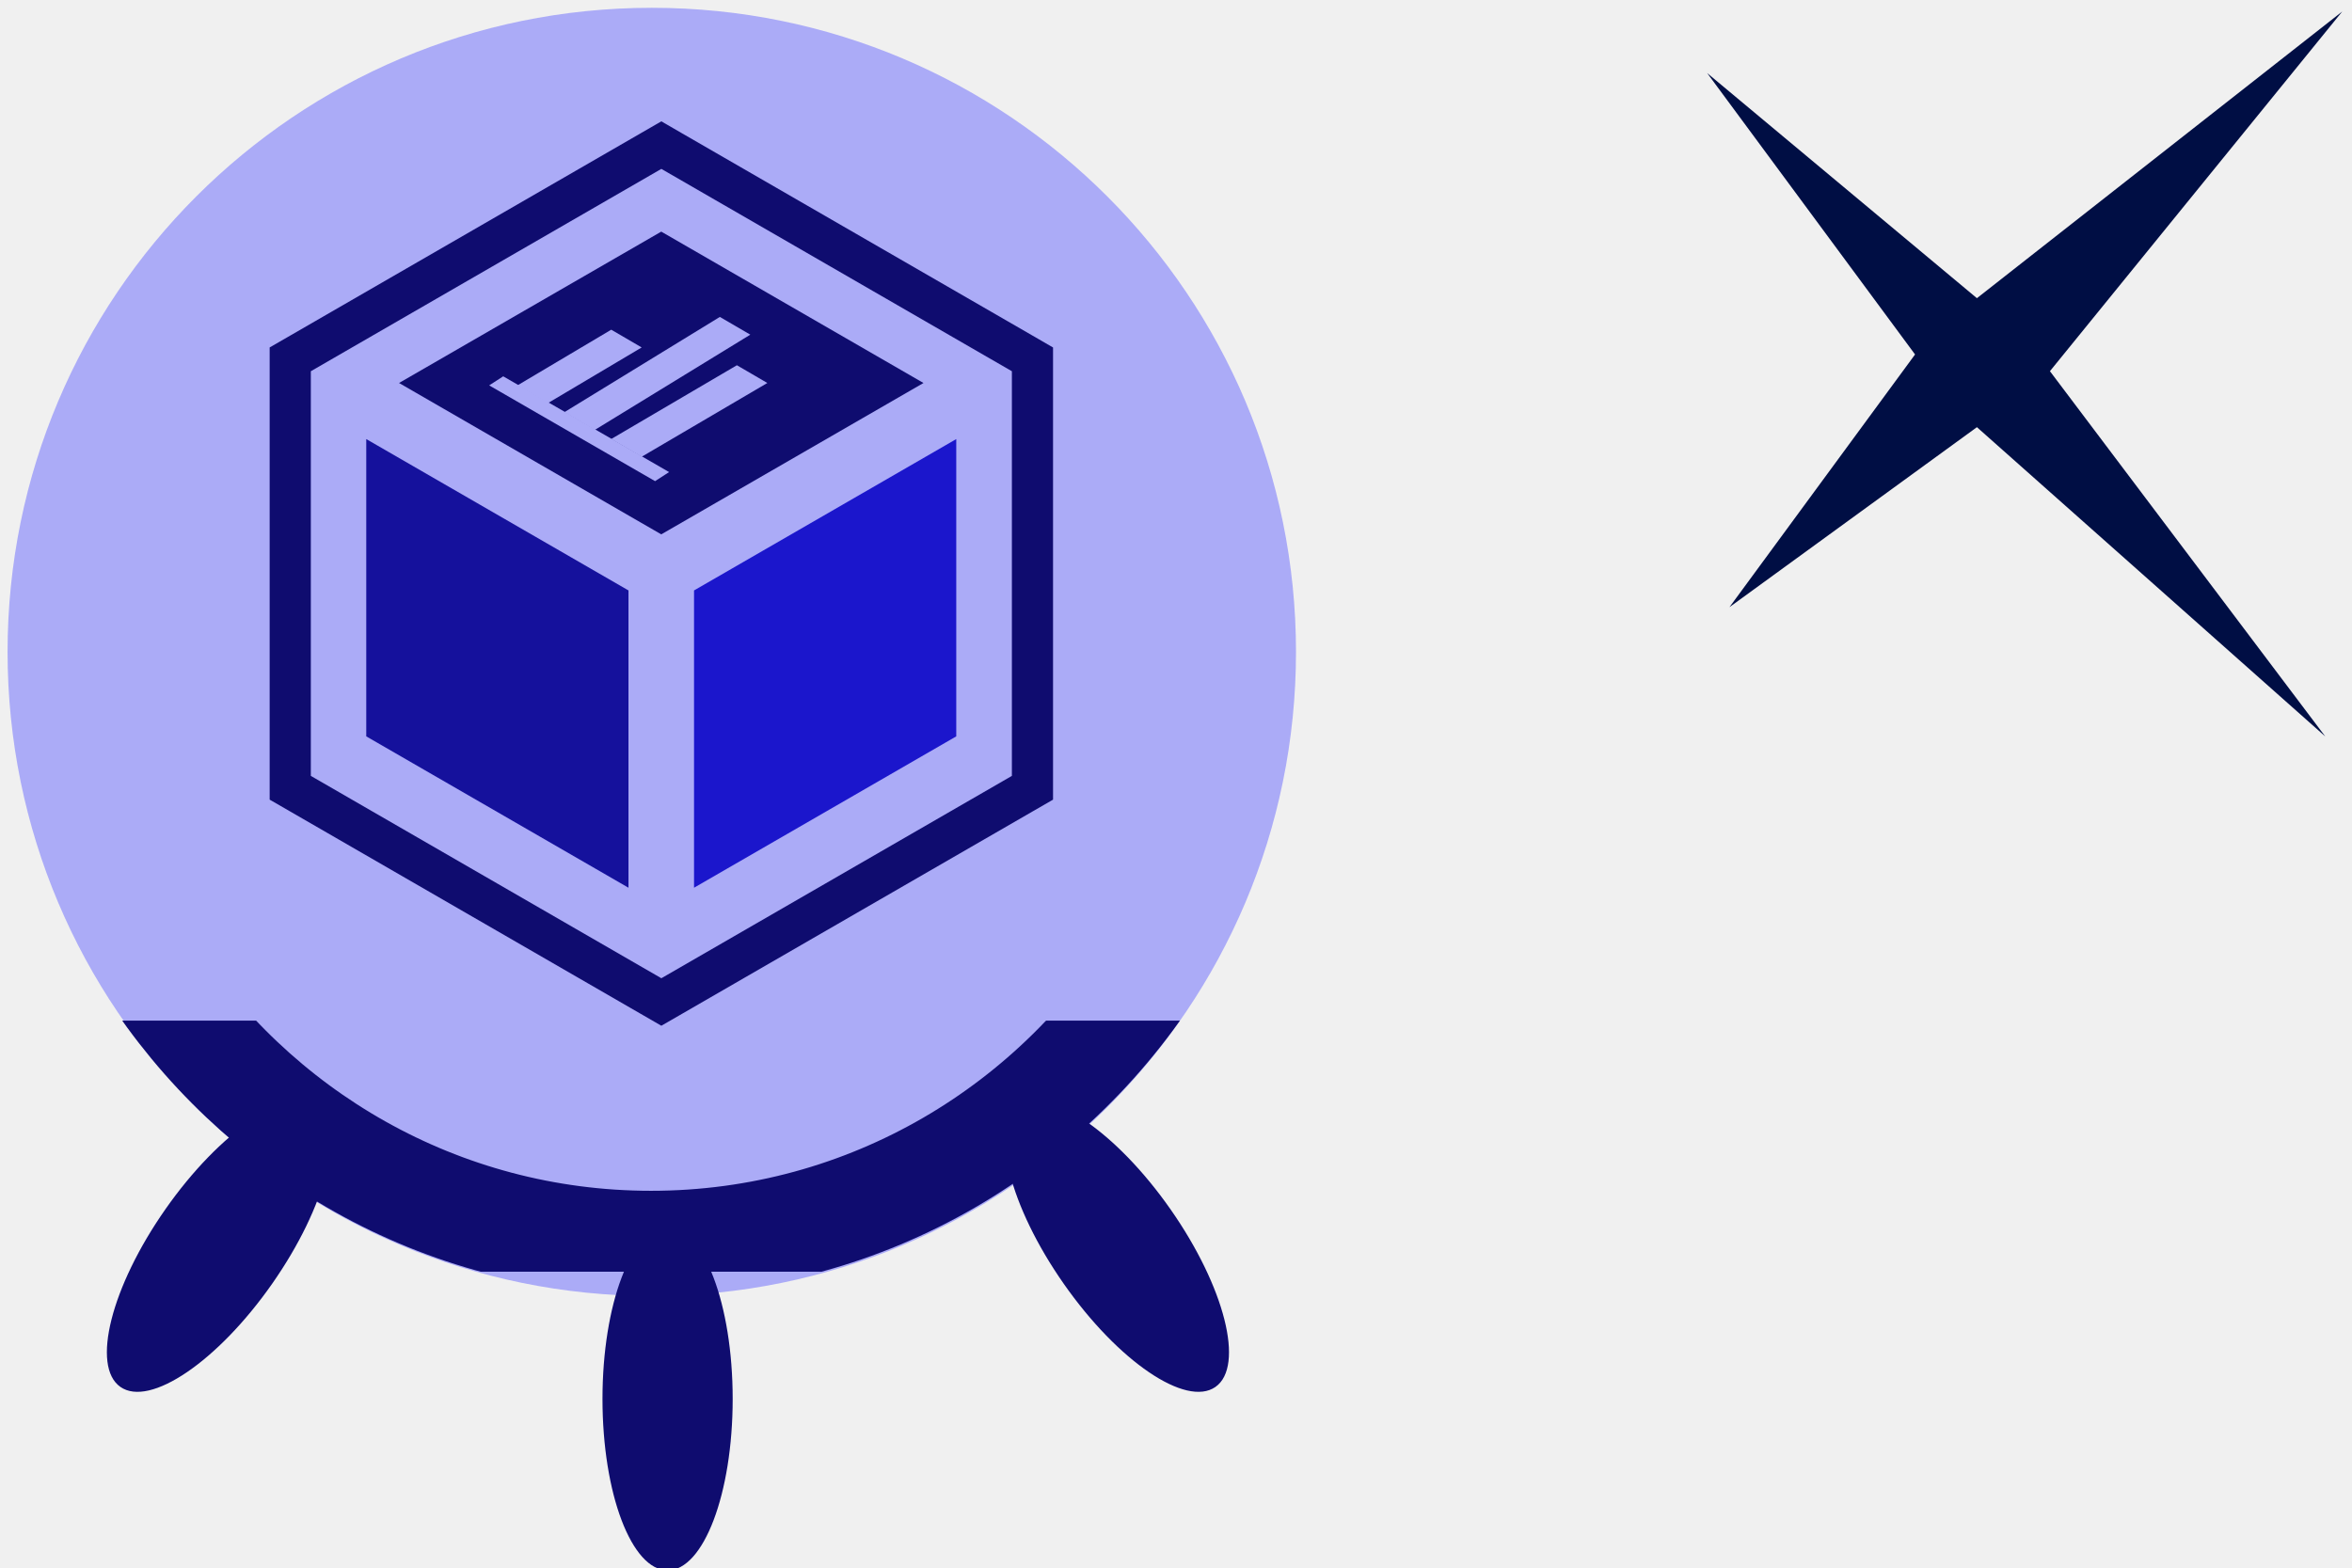
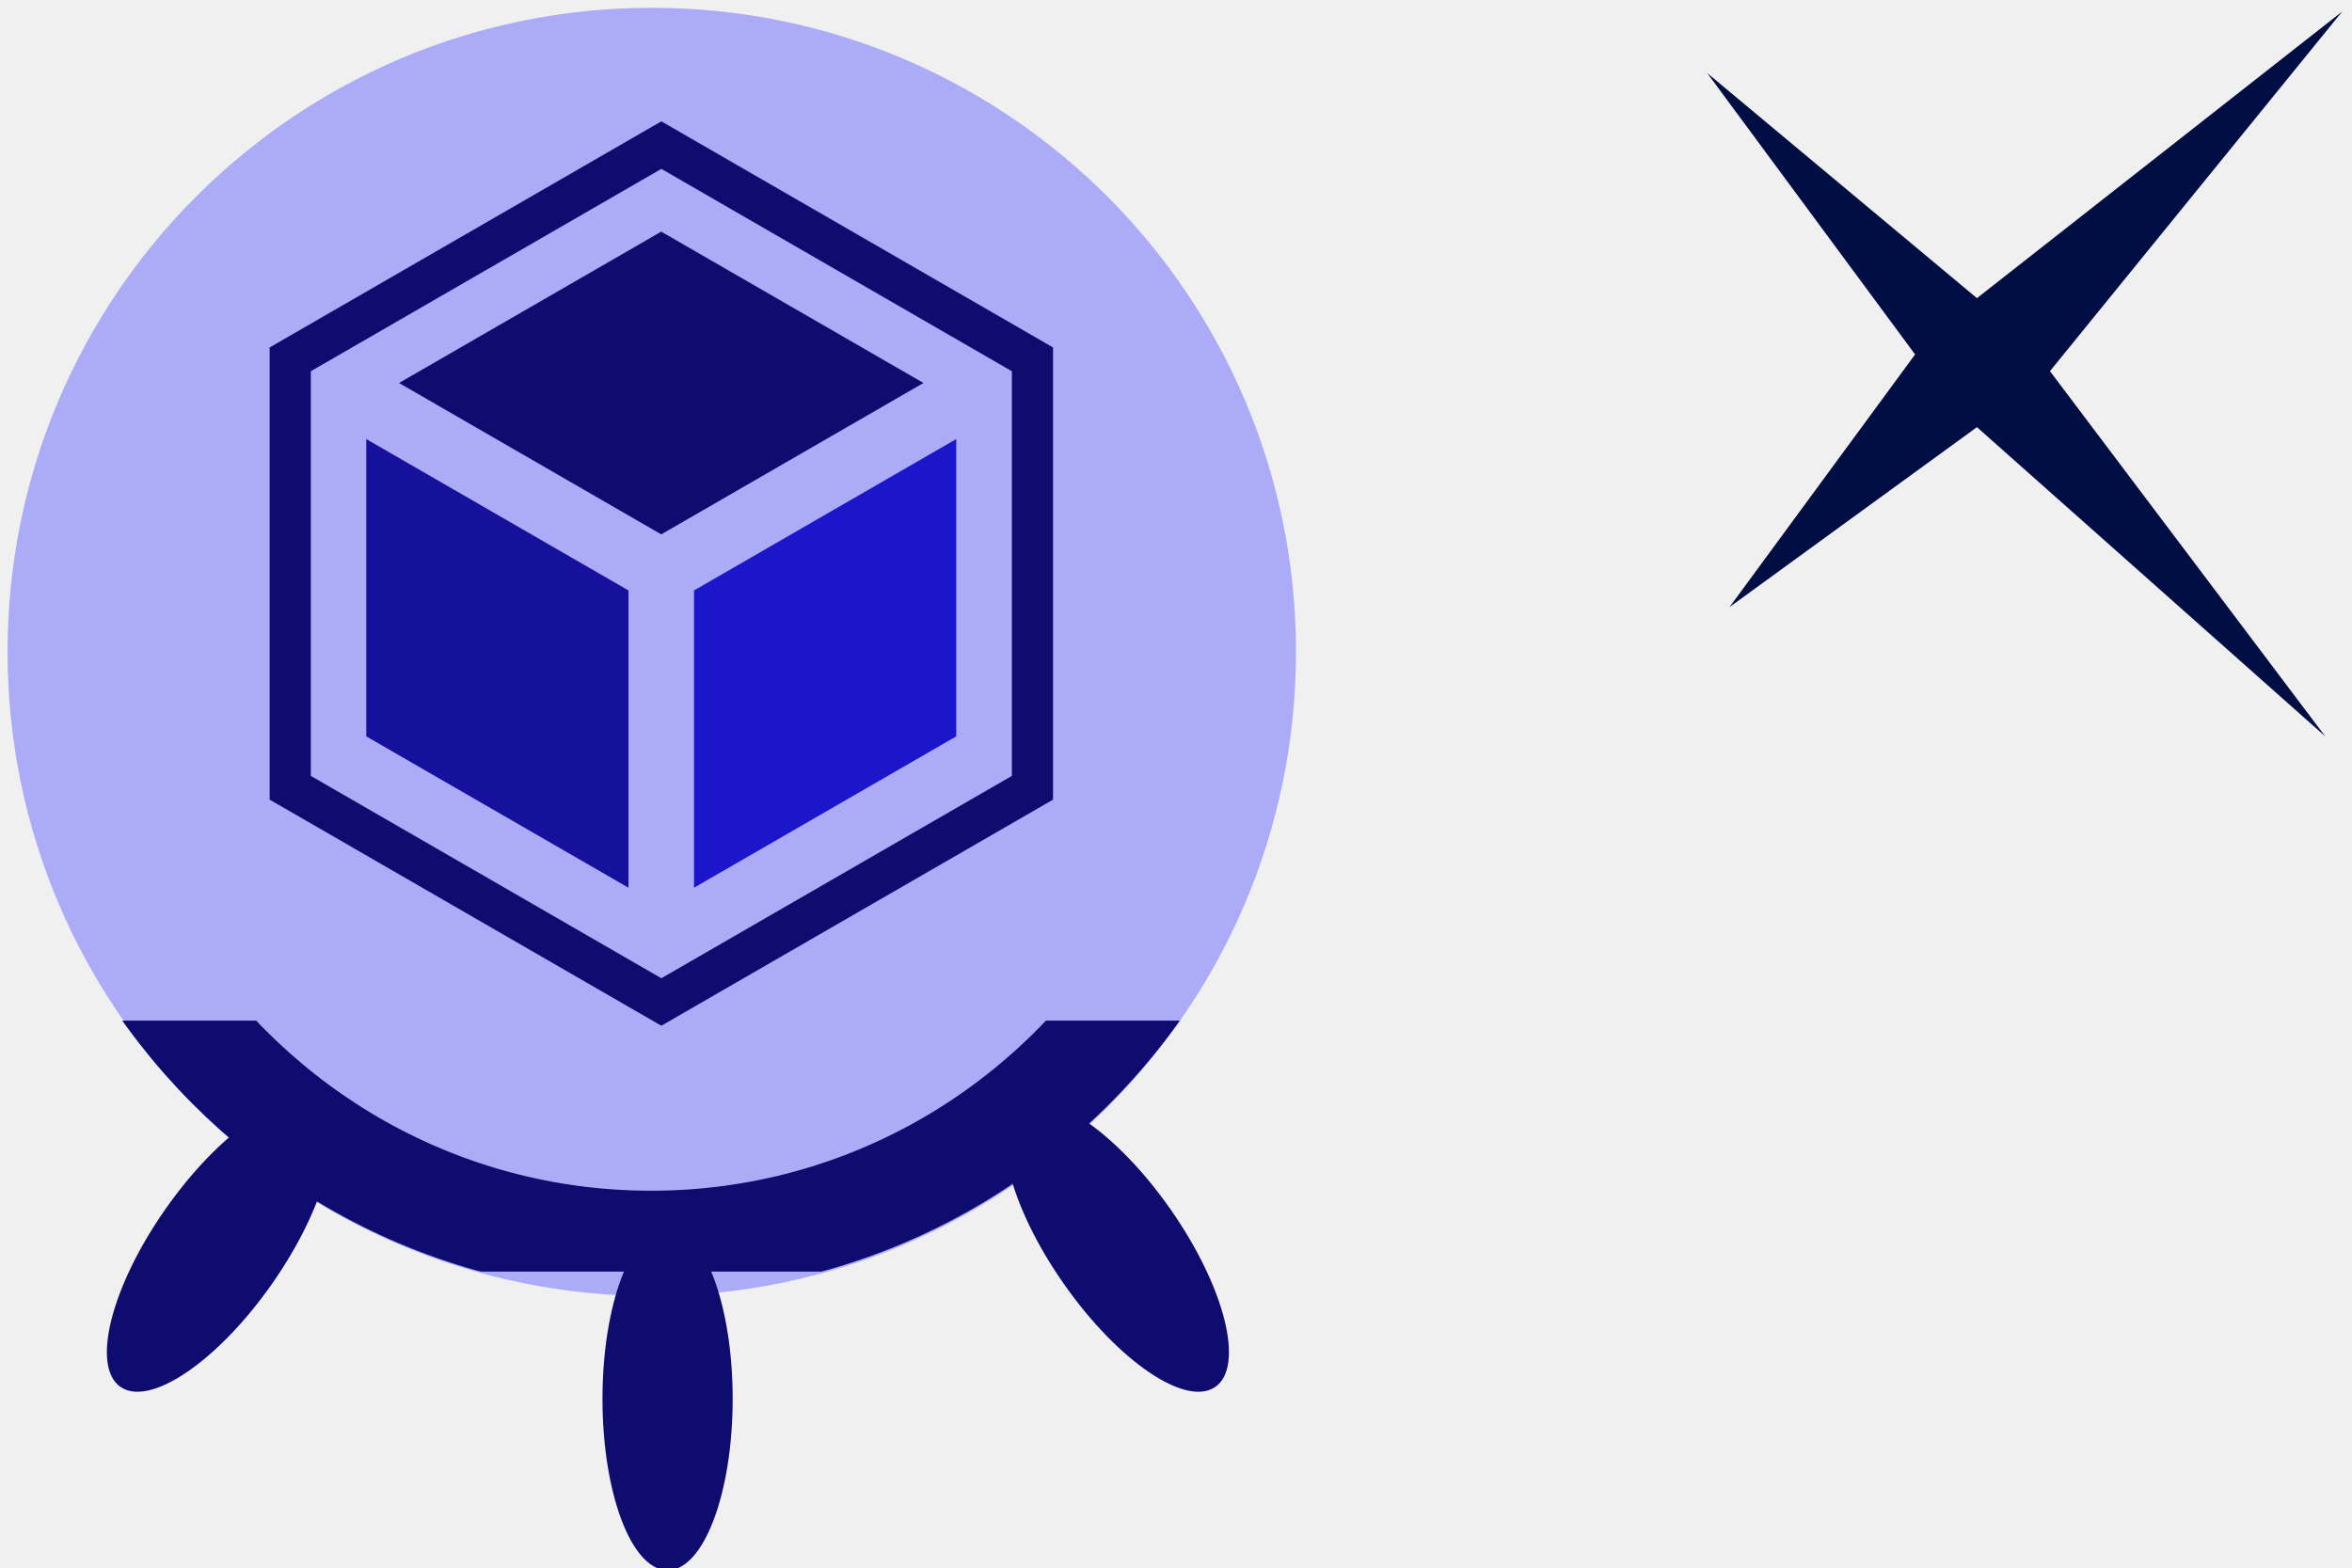
- <svg xmlns="http://www.w3.org/2000/svg" height="40" viewBox="0 0 60 40" width="60" version="1.1" id="svg36">
-   <defs id="defs40">
-     <mask id="a-1" fill="#ffffff">
-       <path d="M 0,0 H 313.303 V 159.865 H 0 Z" fill="#ffffff" fill-rule="evenodd" id="path2-9" />
-     </mask>
-     <mask id="mask865" fill="#ffffff">
-       <path d="M 0,0 H 313.303 V 159.865 H 0 Z" fill="#ffffff" fill-rule="evenodd" id="path863" />
+ <svg xmlns="http://www.w3.org/2000/svg" width="60" height="40" version="1.1" viewBox="0 0 60 40">
+   <defs>
+     <mask id="c" fill="#ffffff">
+       <path d="m0 0h313.3v159.86h-313.3z" fill="#fff" fill-rule="evenodd" />
    </mask>
  </defs>
  <mask id="a" fill="#ffffff">
-     <path d="M 0,0 H 313.303 V 159.865 H 0 Z" fill="#ffffff" fill-rule="evenodd" id="path2" />
+     <path d="m0 0h313.3v159.86h-313.3z" fill="#fff" fill-rule="evenodd" />
  </mask>
  <mask id="b" fill="#ffffff">
-     <path d="M 0,0 H 313.303 V 159.865 H 0 Z" fill="#ffffff" fill-rule="evenodd" id="path5" />
+     <path d="m0 0h313.3v159.86h-313.3z" fill="#fff" fill-rule="evenodd" />
  </mask>
-   <g id="g1042" style="display:inline">
-     <g id="g994" transform="matrix(0.08667043,0,0,0.08667043,54.83753,-43.97586)" style="display:inline">
-       <path id="path990" style="fill:#000e44;fill-opacity:1;fill-rule:evenodd;stroke:none;stroke-width:3.147" d="m 56.695,510.774 -107.532,84.402 -79.398,-66.275 61.189,82.843 -54.627,74.395 72.837,-52.987 102.529,91.046 -81.039,-107.532 z" />
+   <g>
+     <g transform="matrix(.08667 0 0 .08667 54.838 -43.976)">
+       <path d="m56.695 510.77-107.53 84.402-79.398-66.275 61.189 82.843-54.627 74.395 72.837-52.987 102.53 91.046-81.039-107.53z" fill="#000e44" fill-rule="evenodd" />
    </g>
-     <circle style="opacity:1;fill:#ababf7;fill-opacity:1;stroke:none;stroke-width:0.308;stroke-miterlimit:2.5;stroke-opacity:1;stop-color:#000000" id="path912" cx="16.627" cy="16.633" r="16.434" />
-     <g fill="none" fill-rule="evenodd" transform="matrix(0.1506934,0,0,0.1506934,-6.197667,-20.88076)" id="g1008">
-       <g transform="matrix(0.9286315,0,0,-0.9286315,9.271821,454.1644)" id="g1006">
-         <g fill="#0f1689" mask="url(#a-1)" id="g1002" style="fill:#6f0f0c;fill-opacity:1" transform="matrix(0.9448936,0,0,0.9448936,8.696251,2.70184)">
-           <path d="m 203.461,95.688 c 6.936,0 12.559,-14.809 12.559,-33.077 0,-18.268 -5.623,-33.077 -12.559,-33.077 -6.936,0 -12.559,14.809 -12.559,33.077 0,18.268 5.623,33.077 12.559,33.077 z" transform="rotate(35,137.9312,151.55)" id="path996" style="fill:#0f0c6f;fill-opacity:1" />
-           <path d="m 30.142,95.688 c 6.936,0 12.559,-14.809 12.559,-33.077 0,-18.268 -5.623,-33.077 -12.559,-33.077 -6.936,0 -12.559,14.809 -12.559,33.077 0,18.268 5.623,33.077 12.559,33.077 z" transform="matrix(-0.819152,0.5735764,0.5735764,0.819152,58.08461,47.70477)" id="path998" style="fill:#0f0c6f;fill-opacity:1" />
-           <path d="m 116.733,66.275 c 6.936,0 12.559,-14.809 12.559,-33.077 0,-18.268 -5.623,-33.077 -12.559,-33.077 -6.936,0 -12.559,14.809 -12.559,33.077 0,18.268 5.623,33.077 12.559,33.077 z" transform="matrix(-1,0,0,1,272.6285,53.67076)" id="path1000" style="fill:#0f0c6f;fill-opacity:1" />
+     <circle cx="16.627" cy="16.633" r="16.434" fill="#ababf7" stop-color="#000000" />
+     <g transform="matrix(.15069 0 0 .15069 -6.1977 -20.881)" fill="none" fill-rule="evenodd">
+       <g transform="matrix(.92863 0 0 -.92863 9.2718 454.16)">
+         <g transform="matrix(.94489 0 0 .94489 8.6963 2.7018)" fill="#0f0c6f" mask="url(#c)">
+           <path transform="rotate(35 137.93 151.55)" d="m203.46 95.688c6.936 0 12.559-14.809 12.559-33.077 0-18.268-5.623-33.077-12.559-33.077s-12.559 14.809-12.559 33.077c0 18.268 5.623 33.077 12.559 33.077z" />
+           <path transform="matrix(-.81915 .57358 .57358 .81915 58.085 47.705)" d="m30.142 95.688c6.936 0 12.559-14.809 12.559-33.077 0-18.268-5.623-33.077-12.559-33.077-6.936 0-12.559 14.809-12.559 33.077 0 18.268 5.623 33.077 12.559 33.077z" />
+           <path transform="matrix(-1 0 0 1 272.63 53.671)" d="m116.73 66.275c6.936 0 12.559-14.809 12.559-33.077 0-18.268-5.623-33.077-12.559-33.077-6.936 0-12.559 14.809-12.559 33.077 0 18.268 5.623 33.077 12.559 33.077z" />
        </g>
-         <path d="m 251.467,173.1 c -20.23,-33.61 -56.89,-56.068 -98.756,-56.068 -40.721,0 -76.516,21.246 -97.059,53.335" mask="url(#a-1)" stroke="#0f1689" stroke-width="20" id="path1004" style="stroke:#0f0c6f;stroke-opacity:1" transform="matrix(0.9448936,0,0,0.9448936,8.696251,2.70184)" />
+         <path transform="matrix(.94489 0 0 .94489 8.6963 2.7018)" d="m251.47 173.1c-20.23-33.61-56.89-56.068-98.756-56.068-40.721 0-76.516 21.246-97.059 53.335" mask="url(#c)" stroke="#0f0c6f" stroke-width="20" />
      </g>
    </g>
-     <g id="g1480" />
-     <g id="g26" transform="matrix(0.03653614,0,0,-0.03653614,-34.46734,26.91895)" />
-     <g id="g28" transform="matrix(0.03653614,0,0,-0.03653614,-34.46734,26.91895)" />
-     <g id="g30" transform="matrix(0.03653614,0,0,-0.03653614,-34.46734,26.91895)" />
-     <g id="g32" transform="matrix(0.03653614,0,0,-0.03653614,-34.46734,26.91895)" />
-     <g id="g34" transform="matrix(0.03653614,0,0,-0.03653614,-34.46734,26.91895)" />
-     <g id="g36" transform="matrix(0.03653614,0,0,-0.03653614,-34.46734,26.91895)" />
-     <g id="g38" transform="matrix(0.03653614,0,0,-0.03653614,-34.46734,26.91895)" />
-     <g id="g40" transform="matrix(0.03653614,0,0,-0.03653614,-34.46734,26.91895)" />
-     <g id="g42" transform="matrix(0.03653614,0,0,-0.03653614,-34.46734,26.91895)" />
-     <g id="g44" transform="matrix(0.03653614,0,0,-0.03653614,-34.46734,26.91895)" />
-     <g id="g46" transform="matrix(0.03653614,0,0,-0.03653614,-34.46734,26.91895)" />
-     <g id="g48" transform="matrix(0.03653614,0,0,-0.03653614,-34.46734,26.91895)" />
-     <g id="g50" transform="matrix(0.03653614,0,0,-0.03653614,-34.46734,26.91895)" />
-     <g id="g52" transform="matrix(0.03653614,0,0,-0.03653614,-34.46734,26.91895)" />
-     <g id="g54" transform="matrix(0.03653614,0,0,-0.03653614,-34.46734,26.91895)" />
-     <g id="g1700" transform="translate(52.70529)">
-       <path class="b1a4fc53-aae5-4eb9-9b7b-a01bc1a54fac" d="m -35.834,4.309 8.942,5.163 V 19.797 l -8.942,5.163 -8.942,-5.163 V 9.472 l 8.942,-5.163 m 0,-1.213 -0.525,0.303 -8.942,5.163 -0.525,0.303 V 20.403 l 0.525,0.303 8.942,5.163 0.525,0.303 0.525,-0.303 8.942,-5.163 0.525,-0.303 V 8.866 L -26.367,8.562 -35.309,3.4 Z" id="path933" style="fill:#0f0c6f;fill-opacity:1;stroke-width:0.053" />
-       <polygon class="b1a4fc53-aae5-4eb9-9b7b-a01bc1a54fac" points="354.167,513.242 226.768,439.688 226.768,295.224 354.167,368.778 " id="polygon935" style="fill:#15119c;fill-opacity:1" transform="matrix(0.05250739,0,0,0.05250739,-55.26903,-4.298389)" />
-       <polygon class="a7859bd4-b053-4c5f-990d-c4f71d480e38" points="386.017,513.242 513.416,439.688 513.416,295.224 386.017,368.778 " id="polygon937" style="fill:#1b16cc;fill-opacity:1" transform="matrix(0.05250739,0,0,0.05250739,-55.26903,-4.298389)" />
-       <polygon class="b1a4fc53-aae5-4eb9-9b7b-a01bc1a54fac" points="242.693,267.972 370.092,194.418 497.491,267.972 370.092,341.526 " id="polygon939" style="fill:#0f0c6f;fill-opacity:1" transform="matrix(0.05250739,0,0,0.05250739,-55.26903,-4.298389)" />
-       <polygon class="b7f020c8-21d1-45ef-a459-72a5a42a922e" points="286.488,269.134 293.304,264.732 373.901,311.265 367.085,315.667 " id="polygon941" style="fill:#ababf7;fill-opacity:1" transform="matrix(0.05250739,0,0,0.05250739,-55.26903,-4.298389)" />
-       <polygon class="b7f020c8-21d1-45ef-a459-72a5a42a922e" points="300.225,269.134 345.792,242.074 360.581,250.699 315.014,277.758 " id="polygon943" style="fill:#ababf7;fill-opacity:1" transform="matrix(0.05250739,0,0,0.05250739,-55.26903,-4.298389)" />
-       <polygon class="b7f020c8-21d1-45ef-a459-72a5a42a922e" points="323.008,282.16 398.563,235.866 413.352,244.49 337.798,290.785 " id="polygon945" style="fill:#ababf7;fill-opacity:1" transform="matrix(0.05250739,0,0,0.05250739,-55.26903,-4.298389)" />
-       <polygon class="b7f020c8-21d1-45ef-a459-72a5a42a922e" points="345.792,295.187 406.84,259.347 421.63,267.972 360.581,303.811 " id="polygon947" style="fill:#ababf7;fill-opacity:1" transform="matrix(0.05250739,0,0,0.05250739,-55.26903,-4.298389)" />
+     <g transform="translate(52.705)">
+       <path class="b1a4fc53-aae5-4eb9-9b7b-a01bc1a54fac" d="m-35.834 4.309 8.942 5.163v10.325l-8.942 5.163-8.942-5.163v-10.325l8.942-5.163m0-1.213-9.467 5.466-0.525 0.303v11.538l0.525 0.303 9.467 5.466 9.467-5.466 0.525-0.303v-11.538l-0.525-0.303-8.942-5.163z" fill="#0f0c6f" stroke-width=".053" />
+       <polygon class="b1a4fc53-aae5-4eb9-9b7b-a01bc1a54fac" transform="matrix(.052507 0 0 .052507 -55.269 -4.2984)" points="354.17 513.24 226.77 439.69 226.77 295.22 354.17 368.78" fill="#15119c" />
+       <polygon class="a7859bd4-b053-4c5f-990d-c4f71d480e38" transform="matrix(.052507 0 0 .052507 -55.269 -4.2984)" points="386.02 513.24 513.42 439.69 513.42 295.22 386.02 368.78" fill="#1b16cc" />
+       <polygon class="b1a4fc53-aae5-4eb9-9b7b-a01bc1a54fac" transform="matrix(.052507 0 0 .052507 -55.269 -4.2984)" points="242.69 267.97 370.09 194.42 497.49 267.97 370.09 341.53" fill="#0f0c6f" />
    </g>
  </g>
-   <g transform="matrix(0.9587988,0,0,0.9587988,-871.3429,-378.3503)" id="g893" />
</svg>
